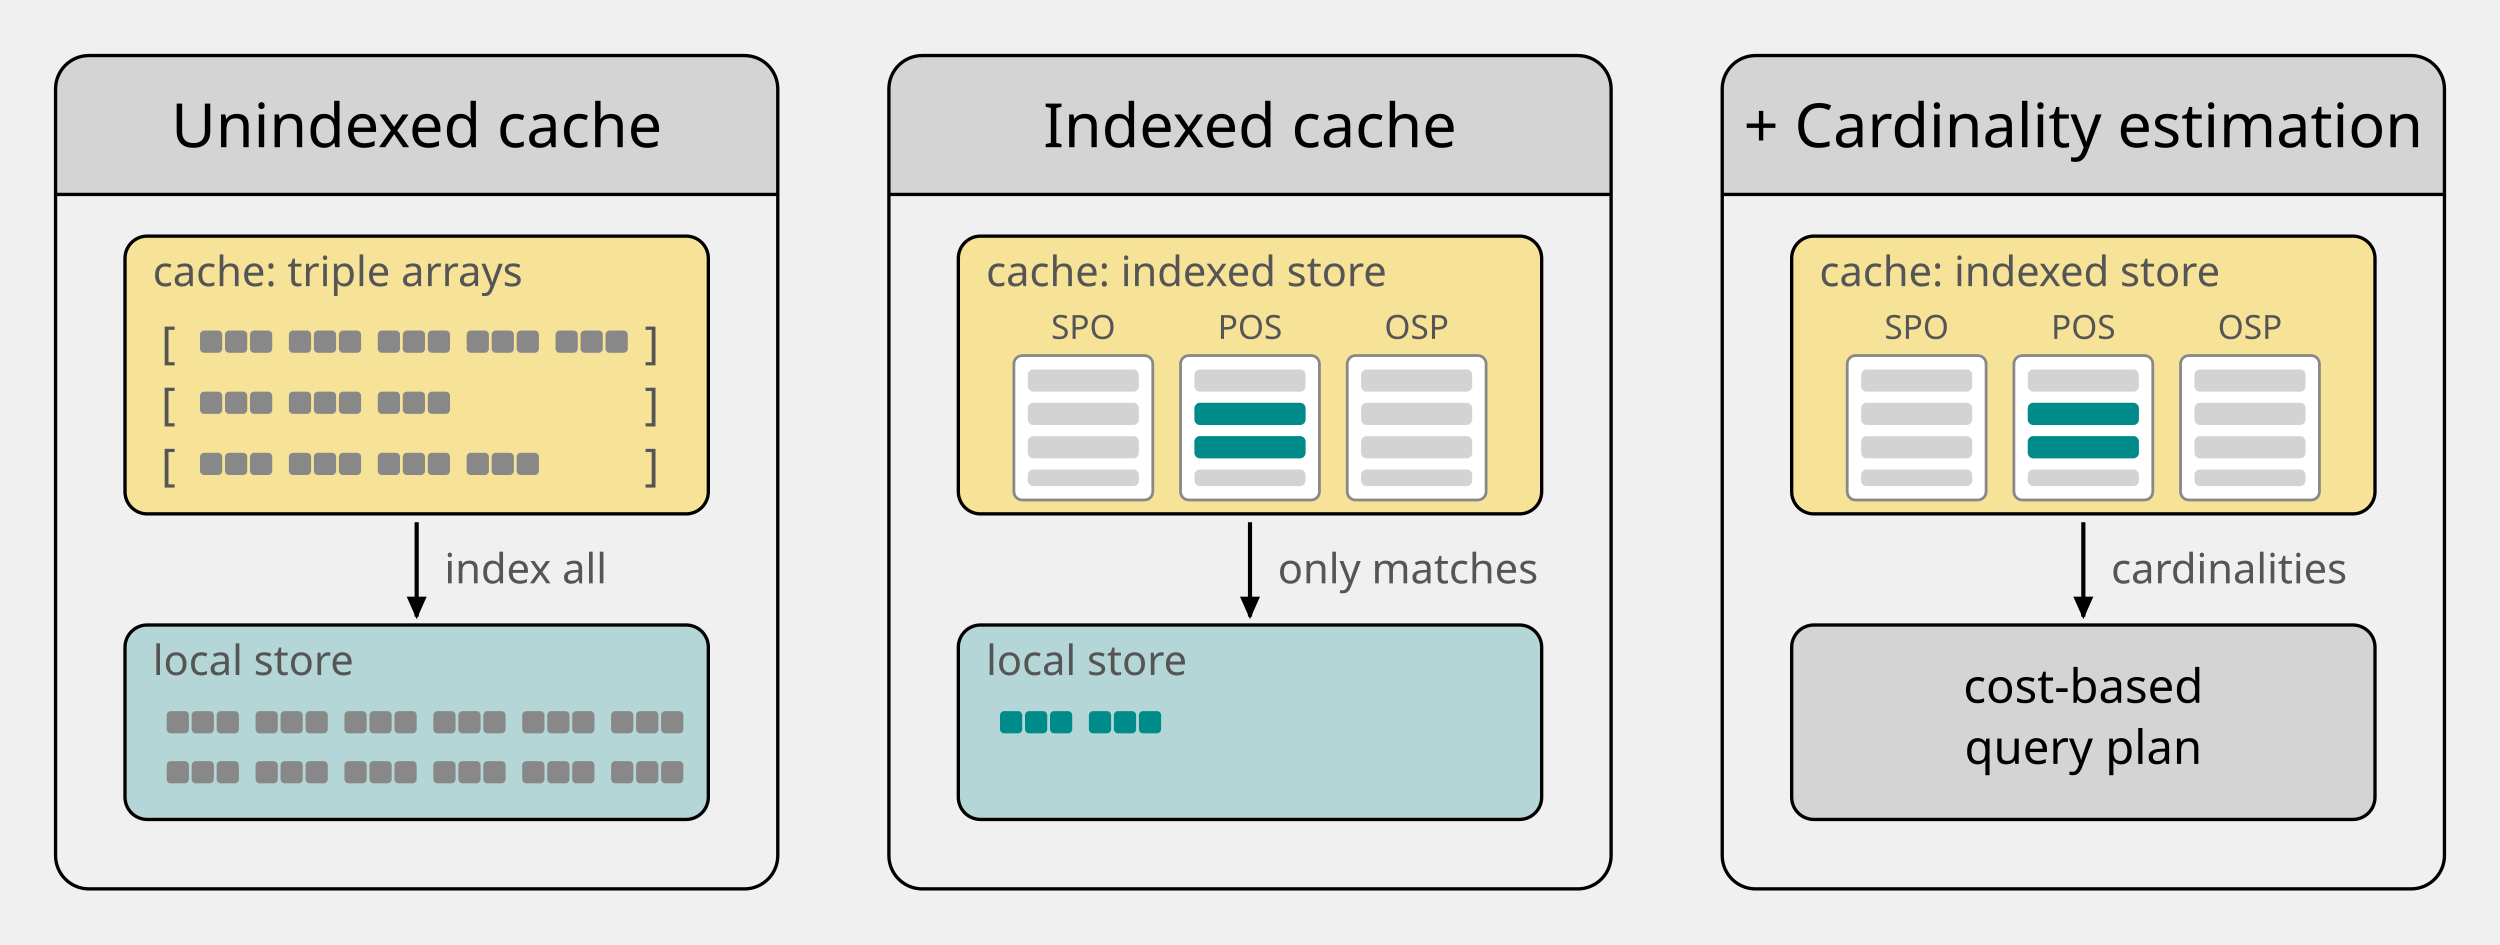
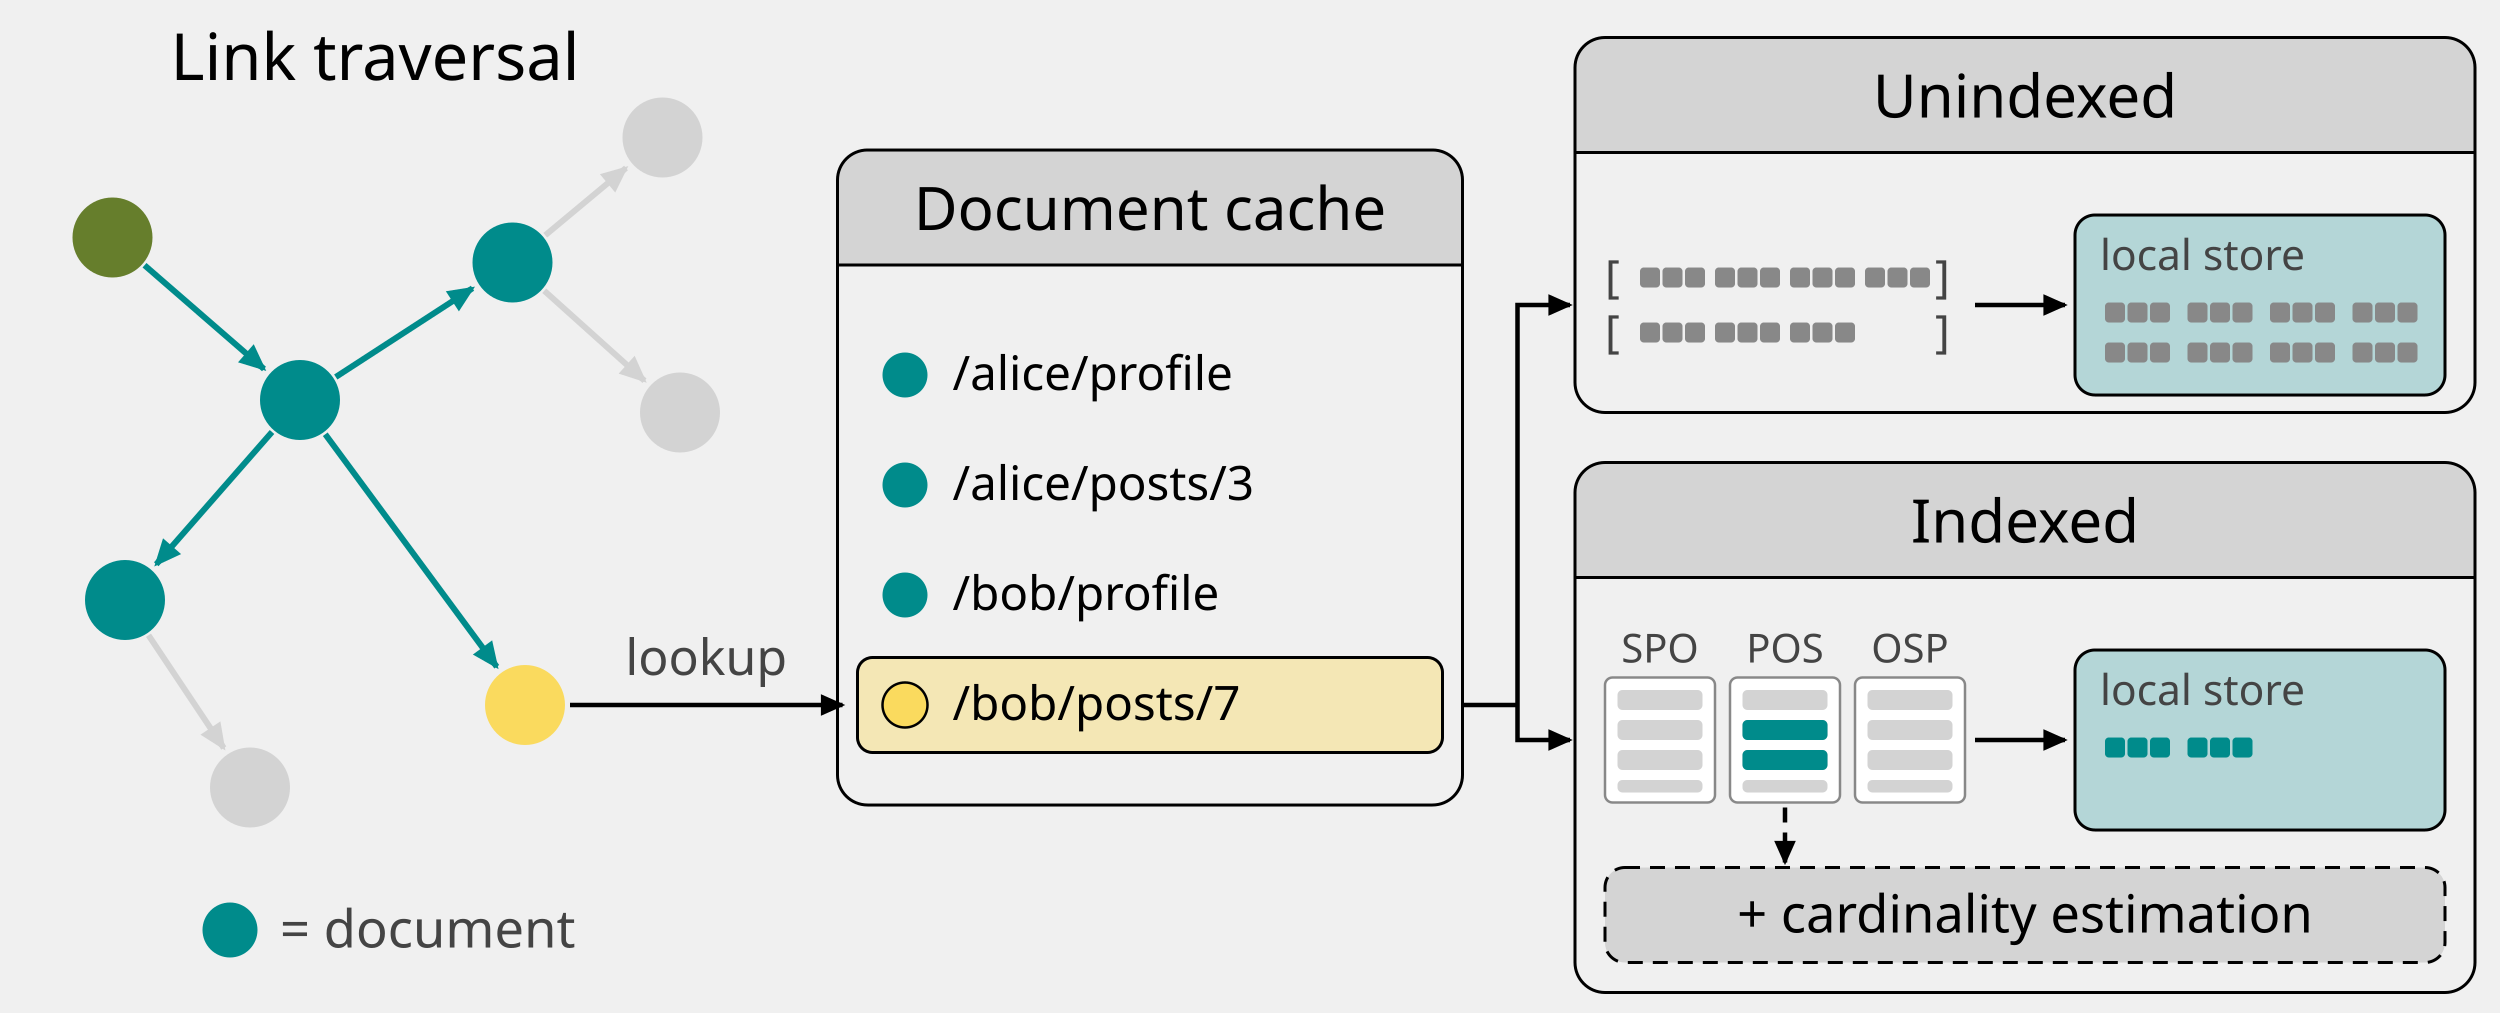
- <svg xmlns="http://www.w3.org/2000/svg" width="900" height="340" viewBox="0 0 900 340" font-family="Fira Sans">
+ <svg xmlns="http://www.w3.org/2000/svg" xmlns:xlink="http://www.w3.org/1999/xlink" width="1000" height="405" viewBox="0 0 1000 405" font-family="Fira Sans">
  <defs>
    <marker id="arrow" viewBox="0 0 10 10" refX="8" refY="5" markerWidth="6" markerHeight="6" orient="auto">
      <path d="M0,1 L9,5 L0,9 z" fill="#000000" />
+     </marker>
+     <marker id="arrow-teal" viewBox="0 0 10 10" refX="8" refY="5" markerWidth="5" markerHeight="5" orient="auto">
+       <path d="M0,1 L9,5 L0,9 z" fill="#008b8b" />
+     </marker>
+     <marker id="arrow-grey" viewBox="0 0 10 10" refX="8" refY="5" markerWidth="5" markerHeight="5" orient="auto">
+       <path d="M0,1 L9,5 L0,9 z" fill="#d3d3d3" />
    </marker>
    <g id="triple-raw">
      <rect x="0" y="0" width="8" height="8" rx="1.5" fill="#888888" />
      <rect x="9" y="0" width="8" height="8" rx="1.5" fill="#888888" />
      <rect x="18" y="0" width="8" height="8" rx="1.5" fill="#888888" />
    </g>
    <g id="triple-match">
      <rect x="0" y="0" width="8" height="8" rx="1.5" fill="#008b8b" />
      <rect x="9" y="0" width="8" height="8" rx="1.5" fill="#008b8b" />
      <rect x="18" y="0" width="8" height="8" rx="1.5" fill="#008b8b" />
    </g>
    <g id="index-store">
-       <g font-size="12" fill="#555555" text-anchor="middle">
-         <text x="25" y="0">SPO</text>
-         <text x="85" y="0">POS</text>
-         <text x="145" y="0">OSP</text>
+       <g font-size="16" fill="#444444" text-anchor="middle">
+         <text x="22" y="0">SPO</text>
+         <text x="72" y="0">POS</text>
+         <text x="122" y="0">OSP</text>
      </g>
      <g fill="#ffffff" stroke="#888888" stroke-width="1">
-         <rect x="0" y="6" width="50" height="52" rx="3" />
-         <rect x="60" y="6" width="50" height="52" rx="3" />
-         <rect x="120" y="6" width="50" height="52" rx="3" />
+         <rect x="0" y="6" width="44" height="50" rx="3" />
+         <rect x="50" y="6" width="44" height="50" rx="3" />
+         <rect x="100" y="6" width="44" height="50" rx="3" />
      </g>
      <g fill="#d3d3d3">
-         <rect x="5" y="11" width="40" height="8" rx="2" />
-         <rect x="5" y="23" width="40" height="8" rx="2" />
-         <rect x="5" y="35" width="40" height="8" rx="2" />
-         <rect x="5" y="47" width="40" height="6" rx="2" />
-         <rect x="65" y="11" width="40" height="8" rx="2" />
-         <rect x="65" y="23" width="40" height="8" rx="2" />
-         <rect x="65" y="35" width="40" height="8" rx="2" />
-         <rect x="65" y="47" width="40" height="6" rx="2" />
-         <rect x="125" y="11" width="40" height="8" rx="2" />
-         <rect x="125" y="23" width="40" height="8" rx="2" />
-         <rect x="125" y="35" width="40" height="8" rx="2" />
-         <rect x="125" y="47" width="40" height="6" rx="2" />
+         <rect x="5" y="11" width="34" height="8" rx="2" />
+         <rect x="5" y="23" width="34" height="8" rx="2" />
+         <rect x="5" y="35" width="34" height="8" rx="2" />
+         <rect x="5" y="47" width="34" height="5" rx="2" />
+         <rect x="55" y="11" width="34" height="8" rx="2" />
+         <rect x="55" y="23" width="34" height="8" rx="2" />
+         <rect x="55" y="35" width="34" height="8" rx="2" />
+         <rect x="55" y="47" width="34" height="5" rx="2" />
+         <rect x="105" y="11" width="34" height="8" rx="2" />
+         <rect x="105" y="23" width="34" height="8" rx="2" />
+         <rect x="105" y="35" width="34" height="8" rx="2" />
+         <rect x="105" y="47" width="34" height="5" rx="2" />
      </g>
      <g fill="#008b8b">
-         <rect x="65" y="23" width="40" height="8" rx="2" />
-         <rect x="65" y="35" width="40" height="8" rx="2" />
+         <rect x="55" y="23" width="34" height="8" rx="2" />
+         <rect x="55" y="35" width="34" height="8" rx="2" />
      </g>
    </g>
  </defs>
-   <g stroke="#000000" stroke-width="1.2" fill="none">
-     <rect x="20" y="20" width="260" height="300" rx="12" />
-     <rect x="320" y="20" width="260" height="300" rx="12" />
-     <rect x="620" y="20" width="260" height="300" rx="12" />
+   <text x="150" y="32" font-size="26" text-anchor="middle">Link traversal</text>
+   <line x1="57.8" y1="106.1" x2="105.6" y2="147.6" stroke="#008b8b" stroke-width="2.4" marker-end="url(#arrow-teal)" />
+   <line x1="108.8" y1="172.8" x2="62.5" y2="225.7" stroke="#008b8b" stroke-width="2.4" marker-end="url(#arrow-teal)" />
+   <line x1="134.3" y1="150.8" x2="189.0" y2="115.3" stroke="#008b8b" stroke-width="2.4" marker-end="url(#arrow-teal)" />
+   <line x1="130.1" y1="173.7" x2="198.7" y2="266.7" stroke="#008b8b" stroke-width="2.4" marker-end="url(#arrow-teal)" />
+   <line x1="218.1" y1="94.1" x2="250.4" y2="67.2" stroke="#d3d3d3" stroke-width="2.4" marker-end="url(#arrow-grey)" />
+   <line x1="217.7" y1="116.3" x2="257.8" y2="152.3" stroke="#d3d3d3" stroke-width="2.4" marker-end="url(#arrow-grey)" />
+   <line x1="59.4" y1="254.1" x2="89.5" y2="299.2" stroke="#d3d3d3" stroke-width="2.4" marker-end="url(#arrow-grey)" />
+   <circle cx="45" cy="95" r="16" fill="#667e2c" />
+   <circle cx="120" cy="160" r="16" fill="#008b8b" />
+   <circle cx="50" cy="240" r="16" fill="#008b8b" />
+   <circle cx="205" cy="105" r="16" fill="#008b8b" />
+   <circle cx="210" cy="282" r="16" fill="#fada5e" />
+   <circle cx="265" cy="55" r="16" fill="#d3d3d3" />
+   <circle cx="272" cy="165" r="16" fill="#d3d3d3" />
+   <circle cx="100" cy="315" r="16" fill="#d3d3d3" />
+   <circle cx="92" cy="372" r="11" fill="#008b8b" />
+   <text x="112" y="379" font-size="21" fill="#444444">= document</text>
+   <rect x="335" y="60" width="250" height="262" rx="12" fill="none" stroke="#000000" stroke-width="1.2" />
+   <path d="M335,106 V72 a12,12 0 0 1 12,-12 H573 a12,12 0 0 1 12,12 V106 z" fill="#000000" fill-opacity="0.12" />
+   <line x1="335" y1="106" x2="585" y2="106" stroke="#000000" stroke-width="1.2" />
+   <text x="460.0" y="92" font-size="24" text-anchor="middle">Document cache</text>
+   <circle cx="362" cy="150" r="9" fill="#008b8b" />
+   <text x="381" y="156" font-family="Fira Mono" font-size="19">/alice/profile</text>
+   <circle cx="362" cy="194" r="9" fill="#008b8b" />
+   <text x="381" y="200" font-family="Fira Mono" font-size="19">/alice/posts/3</text>
+   <circle cx="362" cy="238" r="9" fill="#008b8b" />
+   <text x="381" y="244" font-family="Fira Mono" font-size="19">/bob/profile</text>
+   <rect x="343" y="263" width="234" height="38" rx="6" fill="#fada5e" fill-opacity="0.4" stroke="#000000" stroke-width="1.2" />
+   <circle cx="362" cy="282" r="9" fill="#fada5e" stroke="#000000" stroke-width="1" />
+   <text x="381" y="288" font-family="Fira Mono" font-size="19">/bob/posts/7</text>
+   <path d="M228,282 H337" fill="none" stroke="#000000" stroke-width="1.8" marker-end="url(#arrow)" />
+   <text x="282.5" y="270" font-size="20" fill="#444444" text-anchor="middle">lookup</text>
+   <rect x="630" y="15" width="360" height="150" rx="12" fill="none" stroke="#000000" stroke-width="1.2" />
+   <path d="M630,61 V27 a12,12 0 0 1 12,-12 H978 a12,12 0 0 1 12,12 V61 z" fill="#000000" fill-opacity="0.12" />
+   <line x1="630" y1="61" x2="990" y2="61" stroke="#000000" stroke-width="1.2" />
+   <text x="810.0" y="47" font-size="24" text-anchor="middle">Unindexed</text>
+   <rect x="630" y="185" width="360" height="212" rx="12" fill="none" stroke="#000000" stroke-width="1.2" />
+   <path d="M630,231 V197 a12,12 0 0 1 12,-12 H978 a12,12 0 0 1 12,12 V231 z" fill="#000000" fill-opacity="0.12" />
+   <line x1="630" y1="231" x2="990" y2="231" stroke="#000000" stroke-width="1.2" />
+   <text x="810.0" y="217" font-size="24" text-anchor="middle">Indexed</text>
+   <g fill="none" stroke="#000000" stroke-width="1.8">
+     <path d="M585,282 H607" />
+     <path d="M607,282 V122 H628" marker-end="url(#arrow)" />
+     <path d="M607,282 V296 H628" marker-end="url(#arrow)" />
  </g>
-   <g fill="#000000" fill-opacity="0.12">
-     <path d="M20,70 V32 a12,12 0 0 1 12,-12 H268 a12,12 0 0 1 12,12 V70 z" />
-     <path d="M320,70 V32 a12,12 0 0 1 12,-12 H568 a12,12 0 0 1 12,12 V70 z" />
-     <path d="M620,70 V32 a12,12 0 0 1 12,-12 H868 a12,12 0 0 1 12,12 V70 z" />
+   <g font-family="Fira Mono" font-size="18" fill="#444444">
+     <text x="642" y="117">[</text>
+     <text x="774" y="117">]</text>
+     <text x="642" y="139">[</text>
+     <text x="774" y="139">]</text>
  </g>
-   <g stroke="#000000" stroke-width="1.2">
-     <line x1="20" y1="70" x2="280" y2="70" />
-     <line x1="320" y1="70" x2="580" y2="70" />
-     <line x1="620" y1="70" x2="880" y2="70" />
-   </g>
-   <g font-size="22" text-anchor="middle">
-     <text x="150" y="53">Unindexed cache</text>
-     <text x="450" y="53">Indexed cache</text>
-     <text x="750" y="53">+ Cardinality estimation</text>
-   </g>
-   <g stroke="#000000" stroke-width="1.2" fill="#fada5e" fill-opacity="0.6">
-     <rect x="45" y="85" width="210" height="100" rx="8" />
-     <rect x="345" y="85" width="210" height="100" rx="8" />
-     <rect x="645" y="85" width="210" height="100" rx="8" />
-   </g>
-   <g font-size="15" fill="#555555">
-     <text x="55" y="103">cache: triple arrays</text>
-     <text x="355" y="103">cache: indexed store</text>
-     <text x="655" y="103">cache: indexed store</text>
-   </g>
-   <g font-family="Fira Mono" font-size="16" fill="#555555">
-     <text x="58" y="129">[</text>
-     <text x="232" y="129">]</text>
-     <text x="58" y="151">[</text>
-     <text x="232" y="151">]</text>
-     <text x="58" y="173">[</text>
-     <text x="232" y="173">]</text>
-   </g>
-   <use href="#triple-raw" x="72" y="119" />
-   <use href="#triple-raw" x="104" y="119" />
-   <use href="#triple-raw" x="136" y="119" />
-   <use href="#triple-raw" x="168" y="119" />
-   <use href="#triple-raw" x="200" y="119" />
-   <use href="#triple-raw" x="72" y="141" />
-   <use href="#triple-raw" x="104" y="141" />
-   <use href="#triple-raw" x="136" y="141" />
-   <use href="#triple-raw" x="72" y="163" />
-   <use href="#triple-raw" x="104" y="163" />
-   <use href="#triple-raw" x="136" y="163" />
-   <use href="#triple-raw" x="168" y="163" />
-   <use href="#index-store" x="365" y="122" />
-   <use href="#index-store" x="665" y="122" />
-   <g stroke="#000000" stroke-width="1.5" marker-end="url(#arrow)">
-     <line x1="150" y1="188" x2="150" y2="222" />
-     <line x1="450" y1="188" x2="450" y2="222" />
-     <line x1="750" y1="188" x2="750" y2="222" />
-   </g>
-   <g font-size="15" fill="#555555">
-     <text x="160" y="210">index all</text>
-     <text x="460" y="210">only matches</text>
-     <text x="760" y="210">cardinalities</text>
-   </g>
-   <g stroke="#000000" stroke-width="1.2" fill="#008b8f" fill-opacity="0.25">
-     <rect x="45" y="225" width="210" height="70" rx="8" />
-     <rect x="345" y="225" width="210" height="70" rx="8" />
-   </g>
-   <g font-size="15" fill="#555555">
-     <text x="55" y="243">local store</text>
-     <text x="355" y="243">local store</text>
-   </g>
-   <use href="#triple-raw" x="60" y="256" />
-   <use href="#triple-raw" x="92" y="256" />
-   <use href="#triple-raw" x="124" y="256" />
-   <use href="#triple-raw" x="156" y="256" />
-   <use href="#triple-raw" x="188" y="256" />
-   <use href="#triple-raw" x="220" y="256" />
-   <use href="#triple-raw" x="60" y="274" />
-   <use href="#triple-raw" x="92" y="274" />
-   <use href="#triple-raw" x="124" y="274" />
-   <use href="#triple-raw" x="156" y="274" />
-   <use href="#triple-raw" x="188" y="274" />
-   <use href="#triple-raw" x="220" y="274" />
-   <use href="#triple-match" x="360" y="256" />
-   <use href="#triple-match" x="392" y="256" />
-   <rect x="645" y="225" width="210" height="70" rx="8" fill="#000000" fill-opacity="0.12" stroke="#000000" stroke-width="1.2" />
-   <text x="750" y="253" font-size="17" text-anchor="middle">cost-based</text>
-   <text x="750" y="275" font-size="17" text-anchor="middle">query plan</text>
+   <use xlink:href="#triple-raw" x="656" y="107" />
+   <use xlink:href="#triple-raw" x="686" y="107" />
+   <use xlink:href="#triple-raw" x="716" y="107" />
+   <use xlink:href="#triple-raw" x="746" y="107" />
+   <use xlink:href="#triple-raw" x="656" y="129" />
+   <use xlink:href="#triple-raw" x="686" y="129" />
+   <use xlink:href="#triple-raw" x="716" y="129" />
+   <line x1="790" y1="122" x2="826" y2="122" stroke="#000000" stroke-width="1.8" marker-end="url(#arrow)" />
+   <rect x="830" y="86" width="148" height="72" rx="8" fill="#008b8f" fill-opacity="0.25" stroke="#000000" stroke-width="1.2" />
+   <text x="840" y="108" font-size="17" fill="#444444">local store</text>
+   <use xlink:href="#triple-raw" x="842" y="121" />
+   <use xlink:href="#triple-raw" x="875" y="121" />
+   <use xlink:href="#triple-raw" x="908" y="121" />
+   <use xlink:href="#triple-raw" x="941" y="121" />
+   <use xlink:href="#triple-raw" x="842" y="137" />
+   <use xlink:href="#triple-raw" x="875" y="137" />
+   <use xlink:href="#triple-raw" x="908" y="137" />
+   <use xlink:href="#triple-raw" x="941" y="137" />
+   <use xlink:href="#index-store" x="642" y="265" />
+   <line x1="790" y1="296" x2="826" y2="296" stroke="#000000" stroke-width="1.8" marker-end="url(#arrow)" />
+   <rect x="830" y="260" width="148" height="72" rx="8" fill="#008b8f" fill-opacity="0.25" stroke="#000000" stroke-width="1.2" />
+   <text x="840" y="282" font-size="17" fill="#444444">local store</text>
+   <use xlink:href="#triple-match" x="842" y="295" />
+   <use xlink:href="#triple-match" x="875" y="295" />
+   <path d="M714,323 V345" fill="none" stroke="#000000" stroke-width="1.8" stroke-dasharray="6 4" marker-end="url(#arrow)" />
+   <rect x="642" y="347" width="336" height="38" rx="8" fill="#000000" fill-opacity="0.12" stroke="#000000" stroke-width="1.2" stroke-dasharray="6 4" />
+   <text x="810.0" y="373" font-size="21" text-anchor="middle">+ cardinality estimation</text>
</svg>
